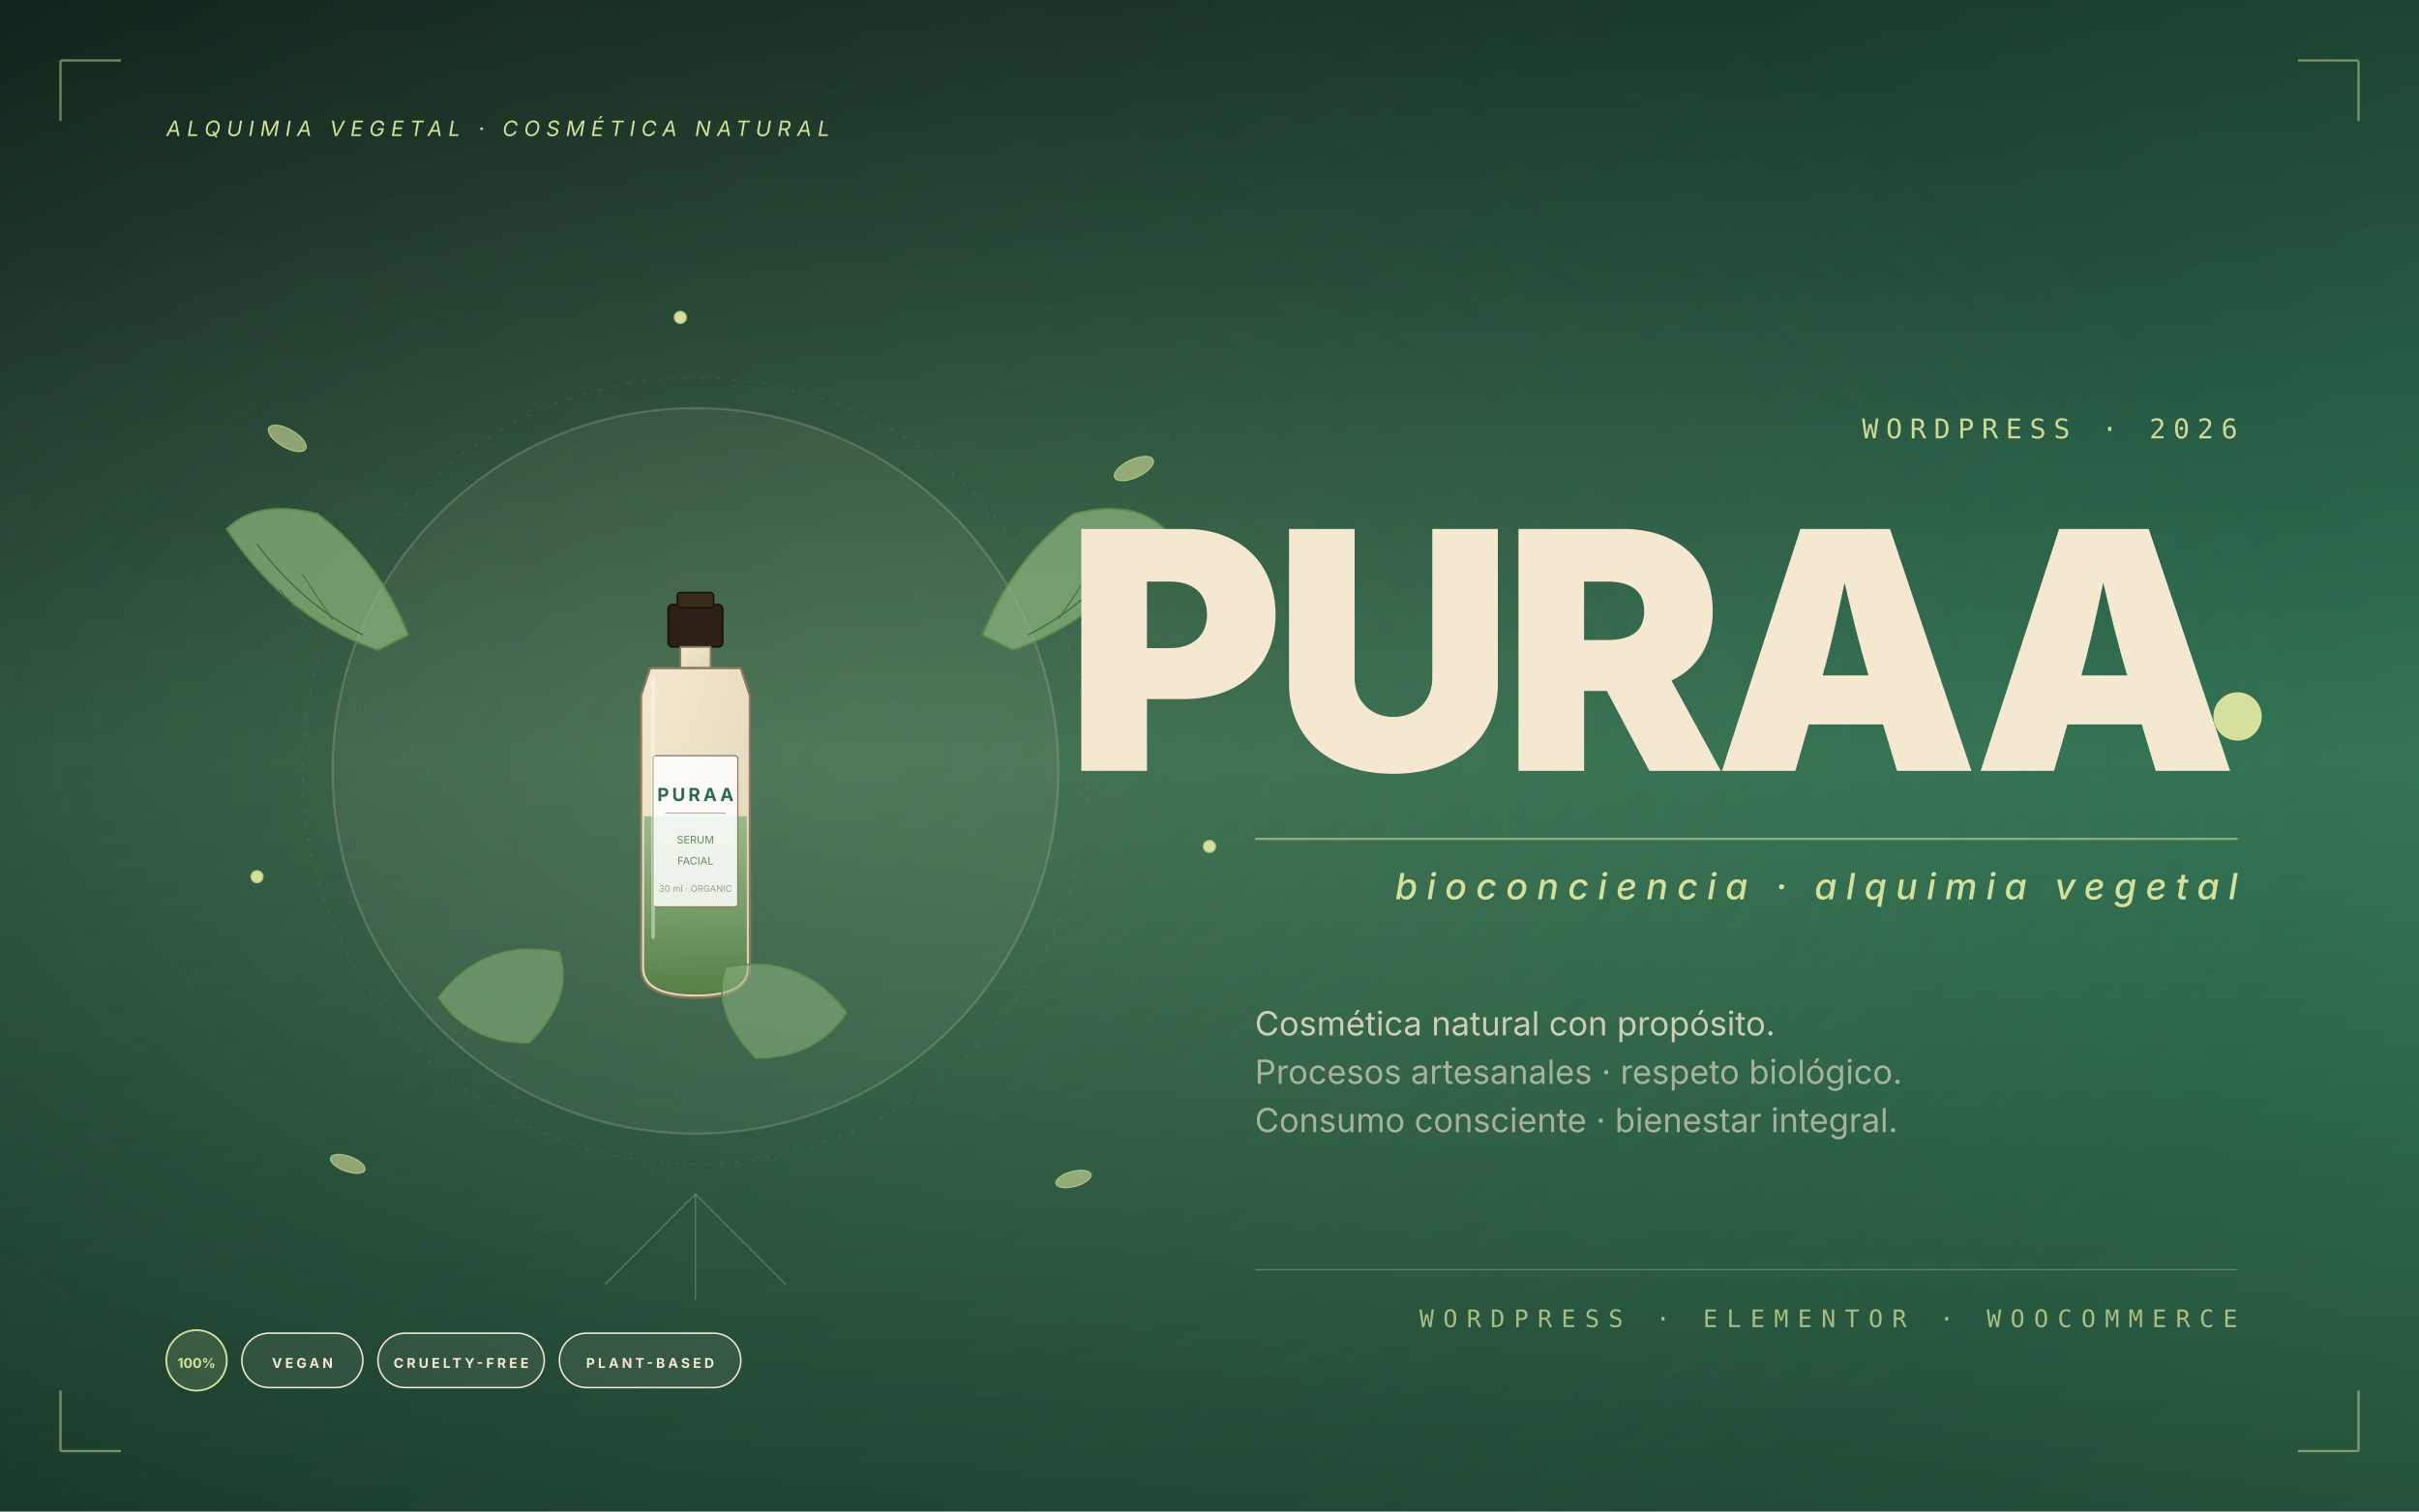
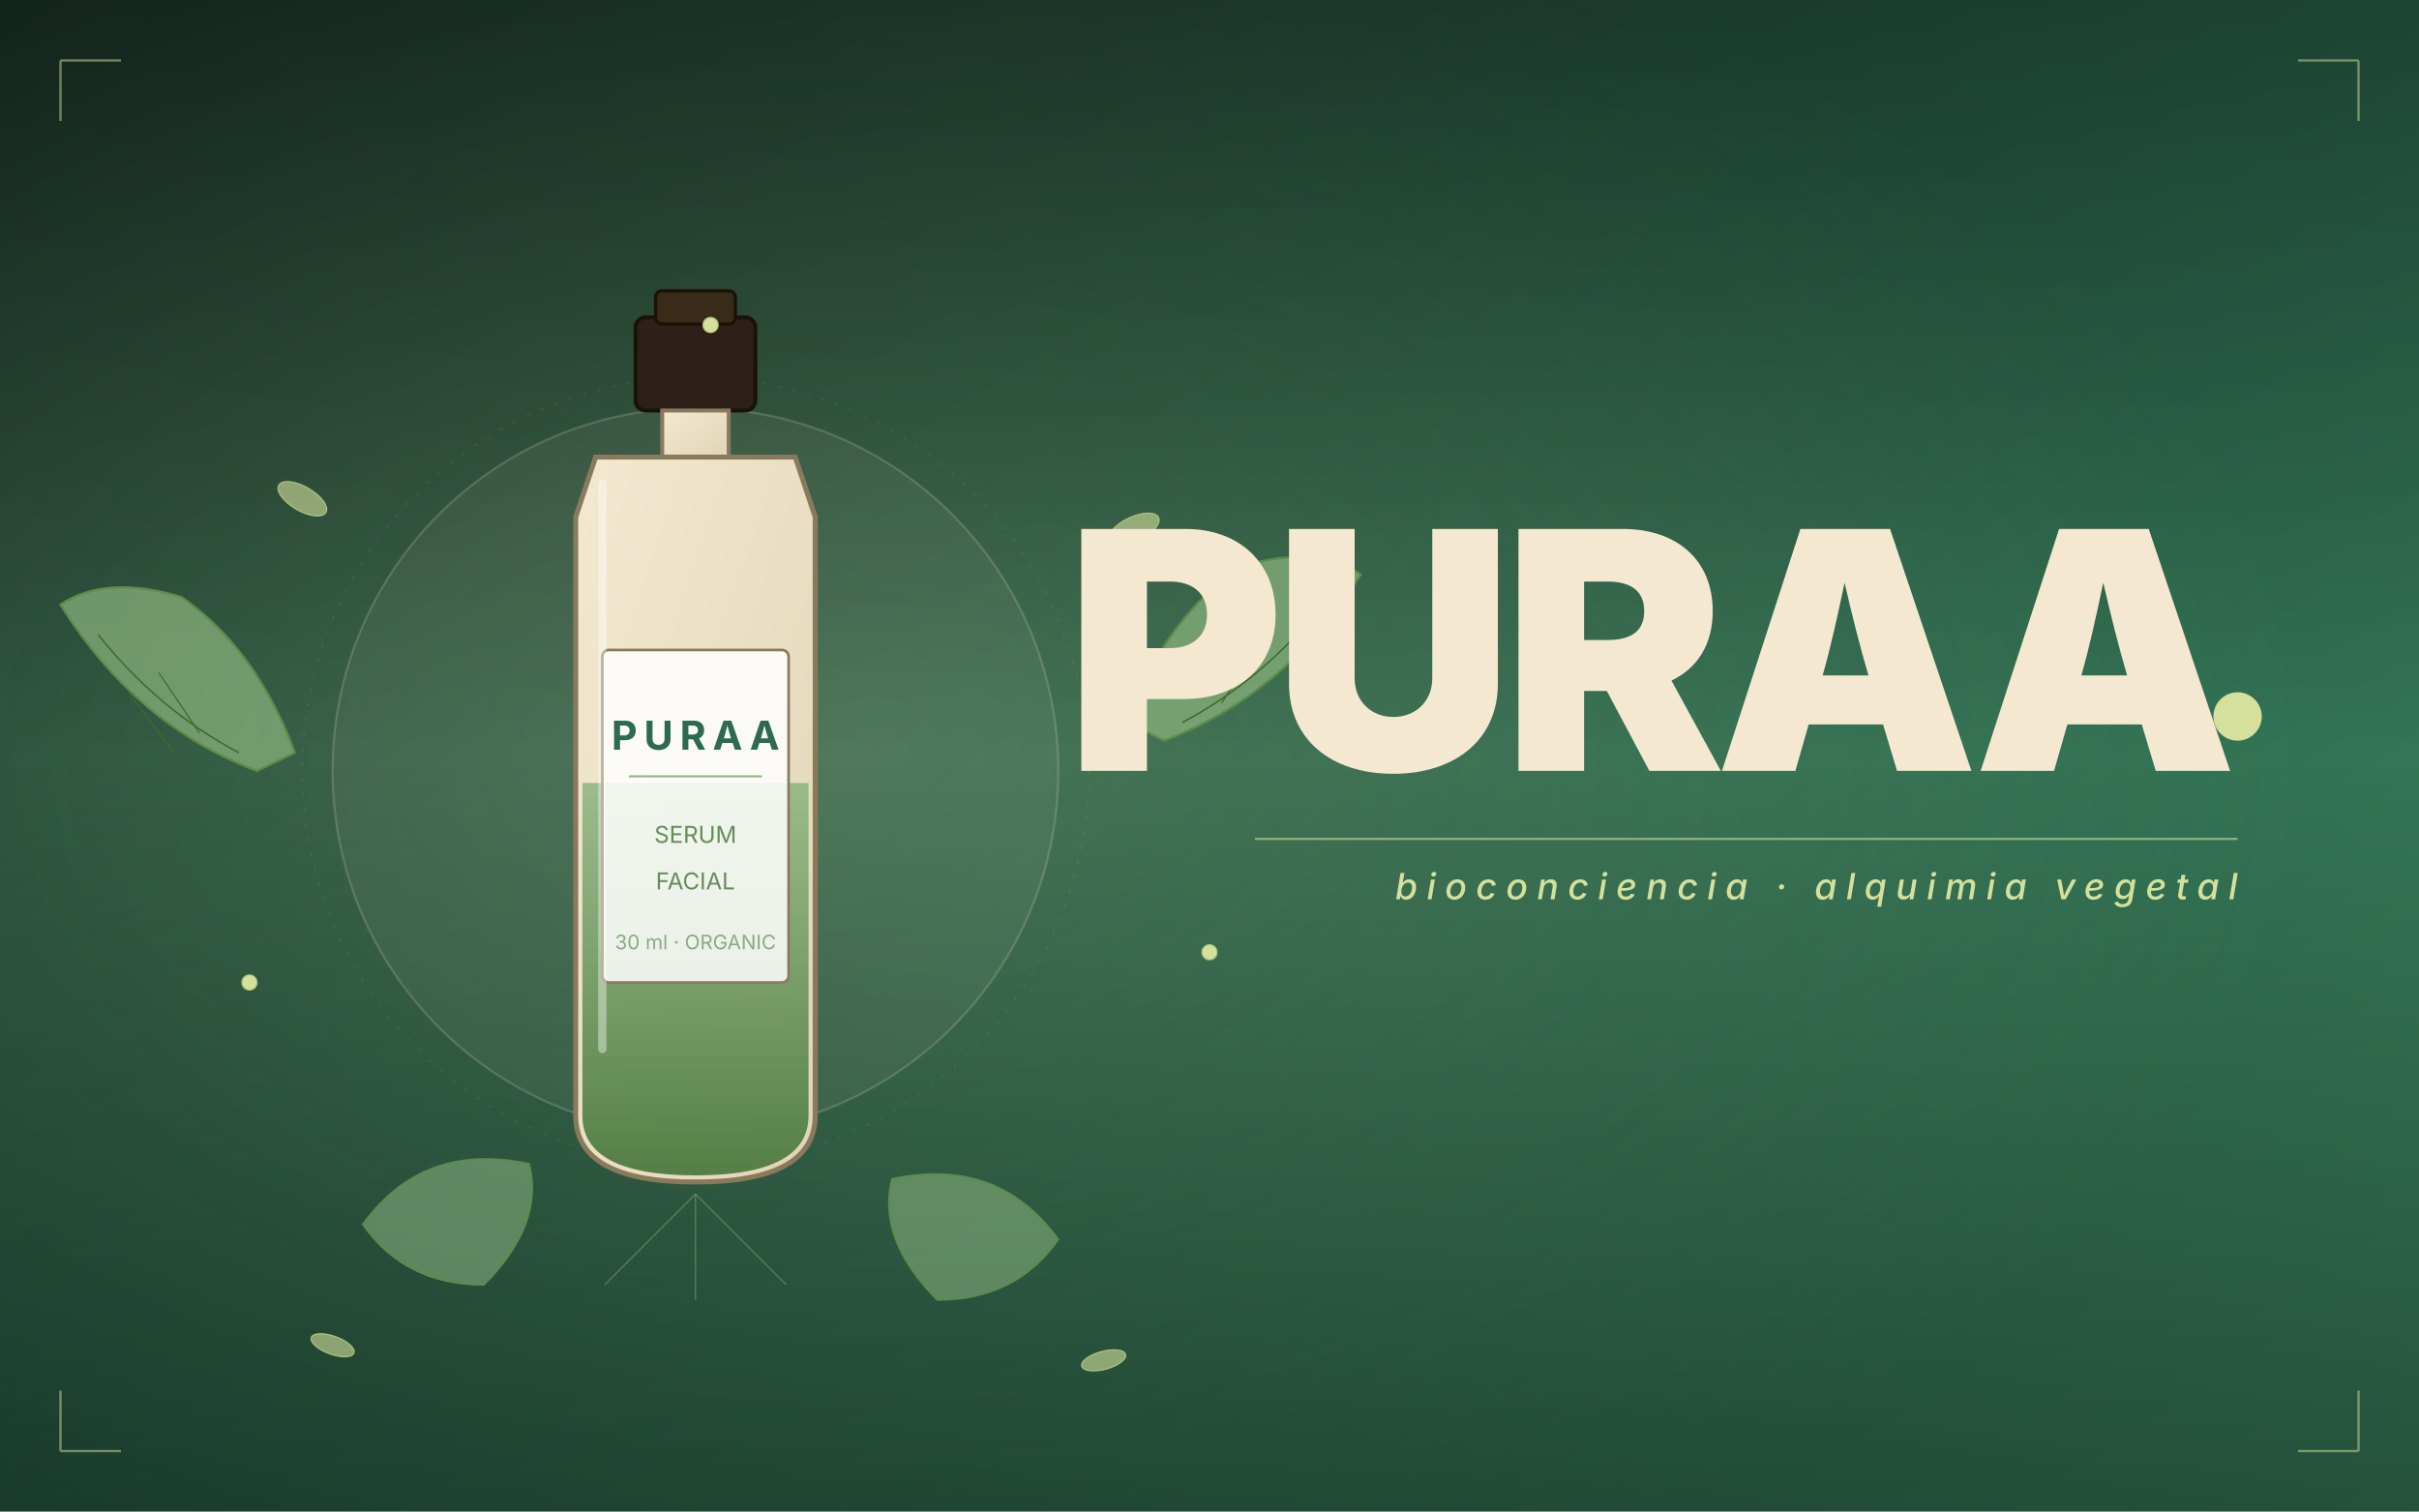
<svg xmlns="http://www.w3.org/2000/svg" viewBox="0 0 1600 1000" width="1600" height="1000" role="img" aria-label="Puraa natural cosmetics e-commerce preview">
  <defs>
    <linearGradient id="p-bg" x1="0" y1="0" x2="1" y2="1">
      <stop offset="0%" stop-color="#1a3328" />
      <stop offset="60%" stop-color="#2d6a4f" />
      <stop offset="100%" stop-color="#3d8862" />
    </linearGradient>
    <radialGradient id="p-glow" cx="0.35" cy="0.5" r="0.6">
      <stop offset="0%" stop-color="#d4e09b" stop-opacity="0.18" />
      <stop offset="100%" stop-color="#d4e09b" stop-opacity="0" />
    </radialGradient>
    <linearGradient id="p-vignette" x1="0" y1="0" x2="0" y2="1">
      <stop offset="0%" stop-color="#000000" stop-opacity="0.3" />
      <stop offset="50%" stop-color="#000000" stop-opacity="0" />
      <stop offset="100%" stop-color="#000000" stop-opacity="0.4" />
    </linearGradient>
    <linearGradient id="p-bottle" x1="0" y1="0" x2="1" y2="1">
      <stop offset="0%" stop-color="#f4e8d0" />
      <stop offset="100%" stop-color="#e0d4b8" />
    </linearGradient>
    <linearGradient id="p-liquid" x1="0" y1="0" x2="0" y2="1">
      <stop offset="0%" stop-color="#8db580" stop-opacity="0.85" />
      <stop offset="100%" stop-color="#4d7a3f" stop-opacity="0.95" />
    </linearGradient>
  </defs>
  <rect width="1600" height="1000" fill="url(#p-bg)" />
  <rect width="1600" height="1000" fill="url(#p-glow)" />
  <rect width="1600" height="1000" fill="url(#p-vignette)" />
  <g transform="translate(110 130)">
    <circle cx="350" cy="380" r="240" fill="rgba(244,232,208,0.06)" stroke="rgba(244,232,208,0.18)" stroke-width="1.5" />
    <circle cx="350" cy="380" r="260" fill="none" stroke="rgba(244,232,208,0.08)" stroke-width="1" stroke-dasharray="2 8" />
-     <g transform="translate(290 270)">
+     <g transform="translate(218 80) scale(2.2)">
      <rect x="42" y="0" width="36" height="28" rx="3" fill="#2d2018" stroke="#1a1208" stroke-width="1.2" />
      <rect x="48" y="-8" width="24" height="10" rx="2" fill="#3a2a18" stroke="#1a1208" stroke-width="1" />
      <rect x="50" y="28" width="20" height="14" fill="url(#p-bottle)" stroke="#8a7a5c" stroke-width="1.2" />
      <path d="M 30 42 L 90 42 L 96 60 L 96 240 Q 96 260 60 260 Q 24 260 24 240 L 24 60 Z" fill="url(#p-bottle)" stroke="#8a7a5c" stroke-width="1.5" />
      <path d="M 26 140 L 94 140 L 94 240 Q 94 258 60 258 Q 26 258 26 240 Z" fill="url(#p-liquid)" />
      <rect x="32" y="100" width="56" height="100" rx="2" fill="rgba(255,255,255,0.85)" stroke="#8a7a5c" stroke-width="0.8" />
      <text x="60" y="130" text-anchor="middle" font-family="'Inter',sans-serif" font-weight="700" font-size="12" fill="#2d6a4f" letter-spacing="2">PURAA</text>
      <line x1="40" y1="138" x2="80" y2="138" stroke="#8db580" stroke-width="0.6" />
      <text x="60" y="158" text-anchor="middle" font-family="'Inter',sans-serif" font-size="7" fill="#4d7a3f" opacity="0.85">SERUM</text>
      <text x="60" y="172" text-anchor="middle" font-family="'Inter',sans-serif" font-size="7" fill="#4d7a3f" opacity="0.85">FACIAL</text>
      <text x="60" y="190" text-anchor="middle" font-family="'Inter',sans-serif" font-size="6" fill="#4d7a3f" opacity="0.6">30 ml · ORGANIC</text>
      <path d="M 32 50 L 32 220" stroke="rgba(255,255,255,0.4)" stroke-width="2.5" stroke-linecap="round" />
    </g>
-     <g transform="translate(140 300)" fill="rgba(141,181,128,0.7)" stroke="#5d8c4a" stroke-width="1.2">
-       <path d="M 0 0 Q -60 -20 -100 -80 Q -80 -100 -40 -90 Q 0 -60 20 -10 Z" />
-       <path d="M -10 -10 Q -50 -30 -80 -70" stroke="#3d6a2a" stroke-width="0.8" fill="none" />
-       <path d="M -30 -20 L -50 -50" stroke="#3d6a2a" stroke-width="0.6" fill="none" />
-       <path d="M -40 -10 L -65 -40" stroke="#3d6a2a" stroke-width="0.6" fill="none" />
+     <g transform="translate(60 380)" fill="rgba(141,181,128,0.7)" stroke="#5d8c4a" stroke-width="1.5">
+       <path d="M 0 0 Q -80 -30 -130 -110 Q -100 -130 -50 -115 Q 0 -80 25 -12 Z" />
+       <path d="M -12 -12 Q -65 -40 -105 -90" stroke="#3d6a2a" stroke-width="1" fill="none" />
+       <path d="M -38 -25 L -65 -65" stroke="#3d6a2a" stroke-width="0.8" fill="none" />
+       <path d="M -55 -12 L -85 -52" stroke="#3d6a2a" stroke-width="0.8" fill="none" />
    </g>
-     <g transform="translate(560 300)" fill="rgba(141,181,128,0.7)" stroke="#5d8c4a" stroke-width="1.2">
-       <path d="M 0 0 Q 60 -20 100 -80 Q 80 -100 40 -90 Q 0 -60 -20 -10 Z" />
-       <path d="M 10 -10 Q 50 -30 80 -70" stroke="#3d6a2a" stroke-width="0.8" fill="none" />
-       <path d="M 30 -20 L 50 -50" stroke="#3d6a2a" stroke-width="0.6" fill="none" />
+     <g transform="translate(660 360)" fill="rgba(141,181,128,0.7)" stroke="#5d8c4a" stroke-width="1.5">
+       <path d="M 0 0 Q 80 -30 130 -110 Q 100 -130 50 -115 Q 0 -80 -25 -12 Z" />
+       <path d="M 12 -12 Q 65 -40 105 -90" stroke="#3d6a2a" stroke-width="1" fill="none" />
+       <path d="M 38 -25 L 65 -65" stroke="#3d6a2a" stroke-width="0.8" fill="none" />
    </g>
-     <g transform="translate(180 530)" fill="rgba(141,181,128,0.55)" stroke="#5d8c4a" stroke-width="1">
-       <path d="M 0 0 Q 30 -40 80 -30 Q 90 0 60 30 Q 20 30 0 0 Z" />
+     <g transform="translate(130 680)" fill="rgba(141,181,128,0.55)" stroke="#5d8c4a" stroke-width="1.2">
+       <path d="M 0 0 Q 40 -55 110 -40 Q 120 0 80 40 Q 28 40 0 0 Z" />
    </g>
-     <g transform="translate(450 540)" fill="rgba(141,181,128,0.55)" stroke="#5d8c4a" stroke-width="1">
-       <path d="M 0 0 Q -30 -40 -80 -30 Q -90 0 -60 30 Q -20 30 0 0 Z" />
+     <g transform="translate(590 690)" fill="rgba(141,181,128,0.55)" stroke="#5d8c4a" stroke-width="1.2">
+       <path d="M 0 0 Q -40 -55 -110 -40 Q -120 0 -80 40 Q -28 40 0 0 Z" />
    </g>
    <g fill="rgba(212,224,155,0.6)" stroke="#a8c47a" stroke-width="0.8">
-       <ellipse cx="80" cy="160" rx="14" ry="6" transform="rotate(30 80 160)" />
-       <ellipse cx="640" cy="180" rx="14" ry="6" transform="rotate(-25 640 180)" />
-       <ellipse cx="120" cy="640" rx="12" ry="5" transform="rotate(20 120 640)" />
-       <ellipse cx="600" cy="650" rx="12" ry="5" transform="rotate(-15 600 650)" />
-       <circle cx="60" cy="450" r="4" fill="#d4e09b" />
-       <circle cx="690" cy="430" r="4" fill="#d4e09b" />
-       <circle cx="340" cy="80" r="4" fill="#d4e09b" />
+       <ellipse cx="90" cy="200" rx="18" ry="8" transform="rotate(30 90 200)" />
+       <ellipse cx="640" cy="220" rx="18" ry="8" transform="rotate(-25 640 220)" />
+       <ellipse cx="110" cy="760" rx="15" ry="6" transform="rotate(20 110 760)" />
+       <ellipse cx="620" cy="770" rx="15" ry="6" transform="rotate(-15 620 770)" />
+       <circle cx="55" cy="520" r="5" fill="#d4e09b" />
+       <circle cx="690" cy="500" r="5" fill="#d4e09b" />
+       <circle cx="360" cy="85" r="5" fill="#d4e09b" />
    </g>
    <g stroke="rgba(141,181,128,0.4)" stroke-width="1" fill="none">
      <path d="M 350 660 Q 320 690 290 720" />
      <path d="M 350 660 Q 380 690 410 720" />
      <path d="M 350 660 Q 350 700 350 730" />
    </g>
  </g>
-   <g transform="translate(110 90)">
-     <text x="0" y="0" font-family="'Inter',sans-serif" font-style="italic" font-size="14" fill="#d4e09b" letter-spacing="4">ALQUIMIA VEGETAL · COSMÉTICA NATURAL</text>
-   </g>
-   <g transform="translate(110 880)">
-     <g>
-       <circle cx="20" cy="20" r="20" fill="rgba(212,224,155,0.15)" stroke="#d4e09b" stroke-width="1.2" />
-       <text x="20" y="25" text-anchor="middle" font-family="'Inter',sans-serif" font-size="9" font-weight="700" fill="#d4e09b">100%</text>
-     </g>
-     <g transform="translate(50 0)">
-       <rect x="0" y="2" width="80" height="36" rx="18" fill="rgba(244,232,208,0.08)" stroke="#f4e8d0" stroke-width="1" />
-       <text x="40" y="25" text-anchor="middle" font-family="'Inter',sans-serif" font-size="9" font-weight="700" fill="#f4e8d0" letter-spacing="2">VEGAN</text>
-     </g>
-     <g transform="translate(140 0)">
-       <rect x="0" y="2" width="110" height="36" rx="18" fill="rgba(244,232,208,0.08)" stroke="#f4e8d0" stroke-width="1" />
-       <text x="55" y="25" text-anchor="middle" font-family="'Inter',sans-serif" font-size="9" font-weight="700" fill="#f4e8d0" letter-spacing="2">CRUELTY-FREE</text>
-     </g>
-     <g transform="translate(260 0)">
-       <rect x="0" y="2" width="120" height="36" rx="18" fill="rgba(244,232,208,0.08)" stroke="#f4e8d0" stroke-width="1" />
-       <text x="60" y="25" text-anchor="middle" font-family="'Inter',sans-serif" font-size="9" font-weight="700" fill="#f4e8d0" letter-spacing="2">PLANT-BASED</text>
-     </g>
-   </g>
-   <text x="1480" y="290" text-anchor="end" font-family="'SF Mono','Fira Code',monospace" font-size="18" letter-spacing="5" fill="#d4e09b" opacity="0.95">WORDPRESS · 2026</text>
  <text x="1480" y="510" text-anchor="end" font-family="'Inter','Helvetica Neue',sans-serif" font-weight="900" font-size="220" letter-spacing="-7" fill="#f4e8d0">PURAA</text>
  <circle cx="1480" cy="474" r="16" fill="#d4e09b" />
  <line x1="830" y1="555" x2="1480" y2="555" stroke="#d4e09b" stroke-width="1.5" opacity="0.55" />
  <text x="1480" y="595" text-anchor="end" font-family="'Inter',sans-serif" font-style="italic" font-weight="500" font-size="24" letter-spacing="6" fill="#d4e09b">bioconciencia · alquimia vegetal</text>
-   <text x="830" y="685" font-family="'Inter',sans-serif" font-size="22" fill="#f4e8d0" opacity="0.8">Cosmética natural con propósito.</text>
-   <text x="830" y="717" font-family="'Inter',sans-serif" font-size="22" fill="#f4e8d0" opacity="0.6">Procesos artesanales · respeto biológico.</text>
-   <text x="830" y="749" font-family="'Inter',sans-serif" font-size="22" fill="#f4e8d0" opacity="0.6">Consumo consciente · bienestar integral.</text>
-   <line x1="830" y1="840" x2="1480" y2="840" stroke="rgba(244,232,208,0.25)" stroke-width="1" />
-   <text x="1480" y="878" text-anchor="end" font-family="'SF Mono','Fira Code',monospace" font-size="16" letter-spacing="6" fill="#d4e09b" opacity="0.75">WORDPRESS · ELEMENTOR · WOOCOMMERCE</text>
  <g stroke="#d4e09b" stroke-width="1.5" fill="none" opacity="0.5">
    <path d="M 40 40 L 80 40 M 40 40 L 40 80" />
    <path d="M 1560 40 L 1520 40 M 1560 40 L 1560 80" />
    <path d="M 40 960 L 80 960 M 40 960 L 40 920" />
    <path d="M 1560 960 L 1520 960 M 1560 960 L 1560 920" />
  </g>
</svg>
